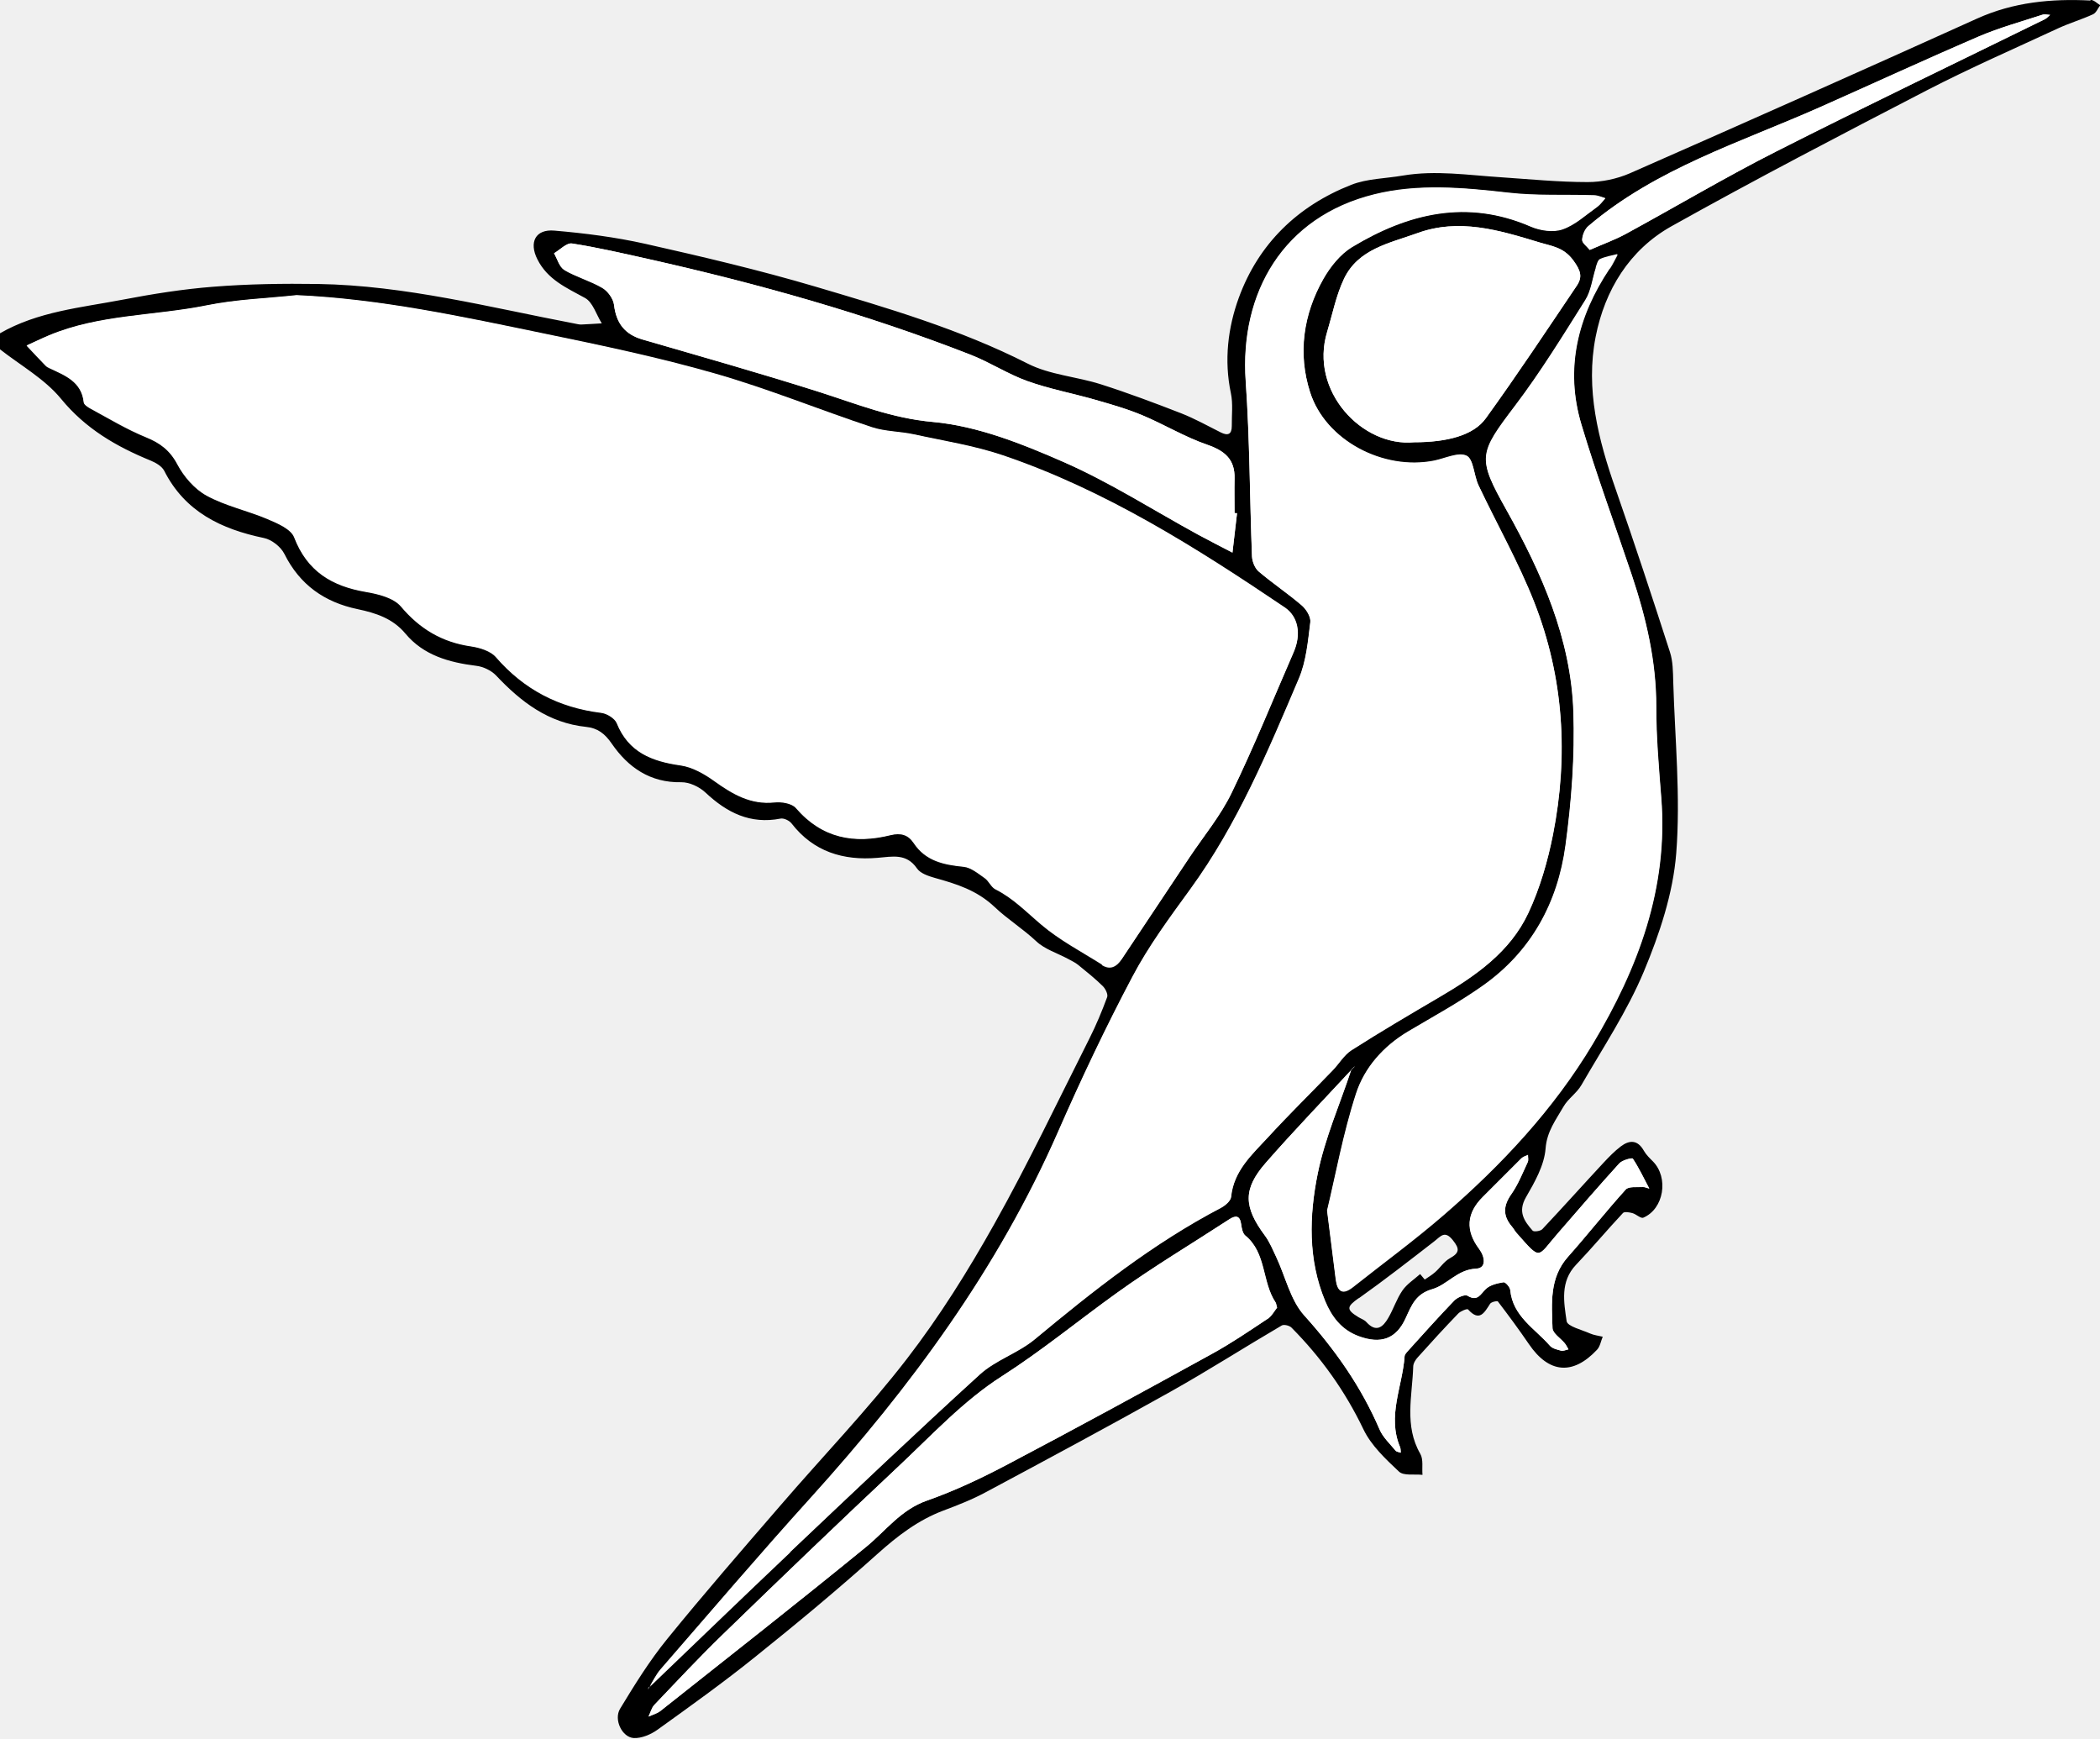
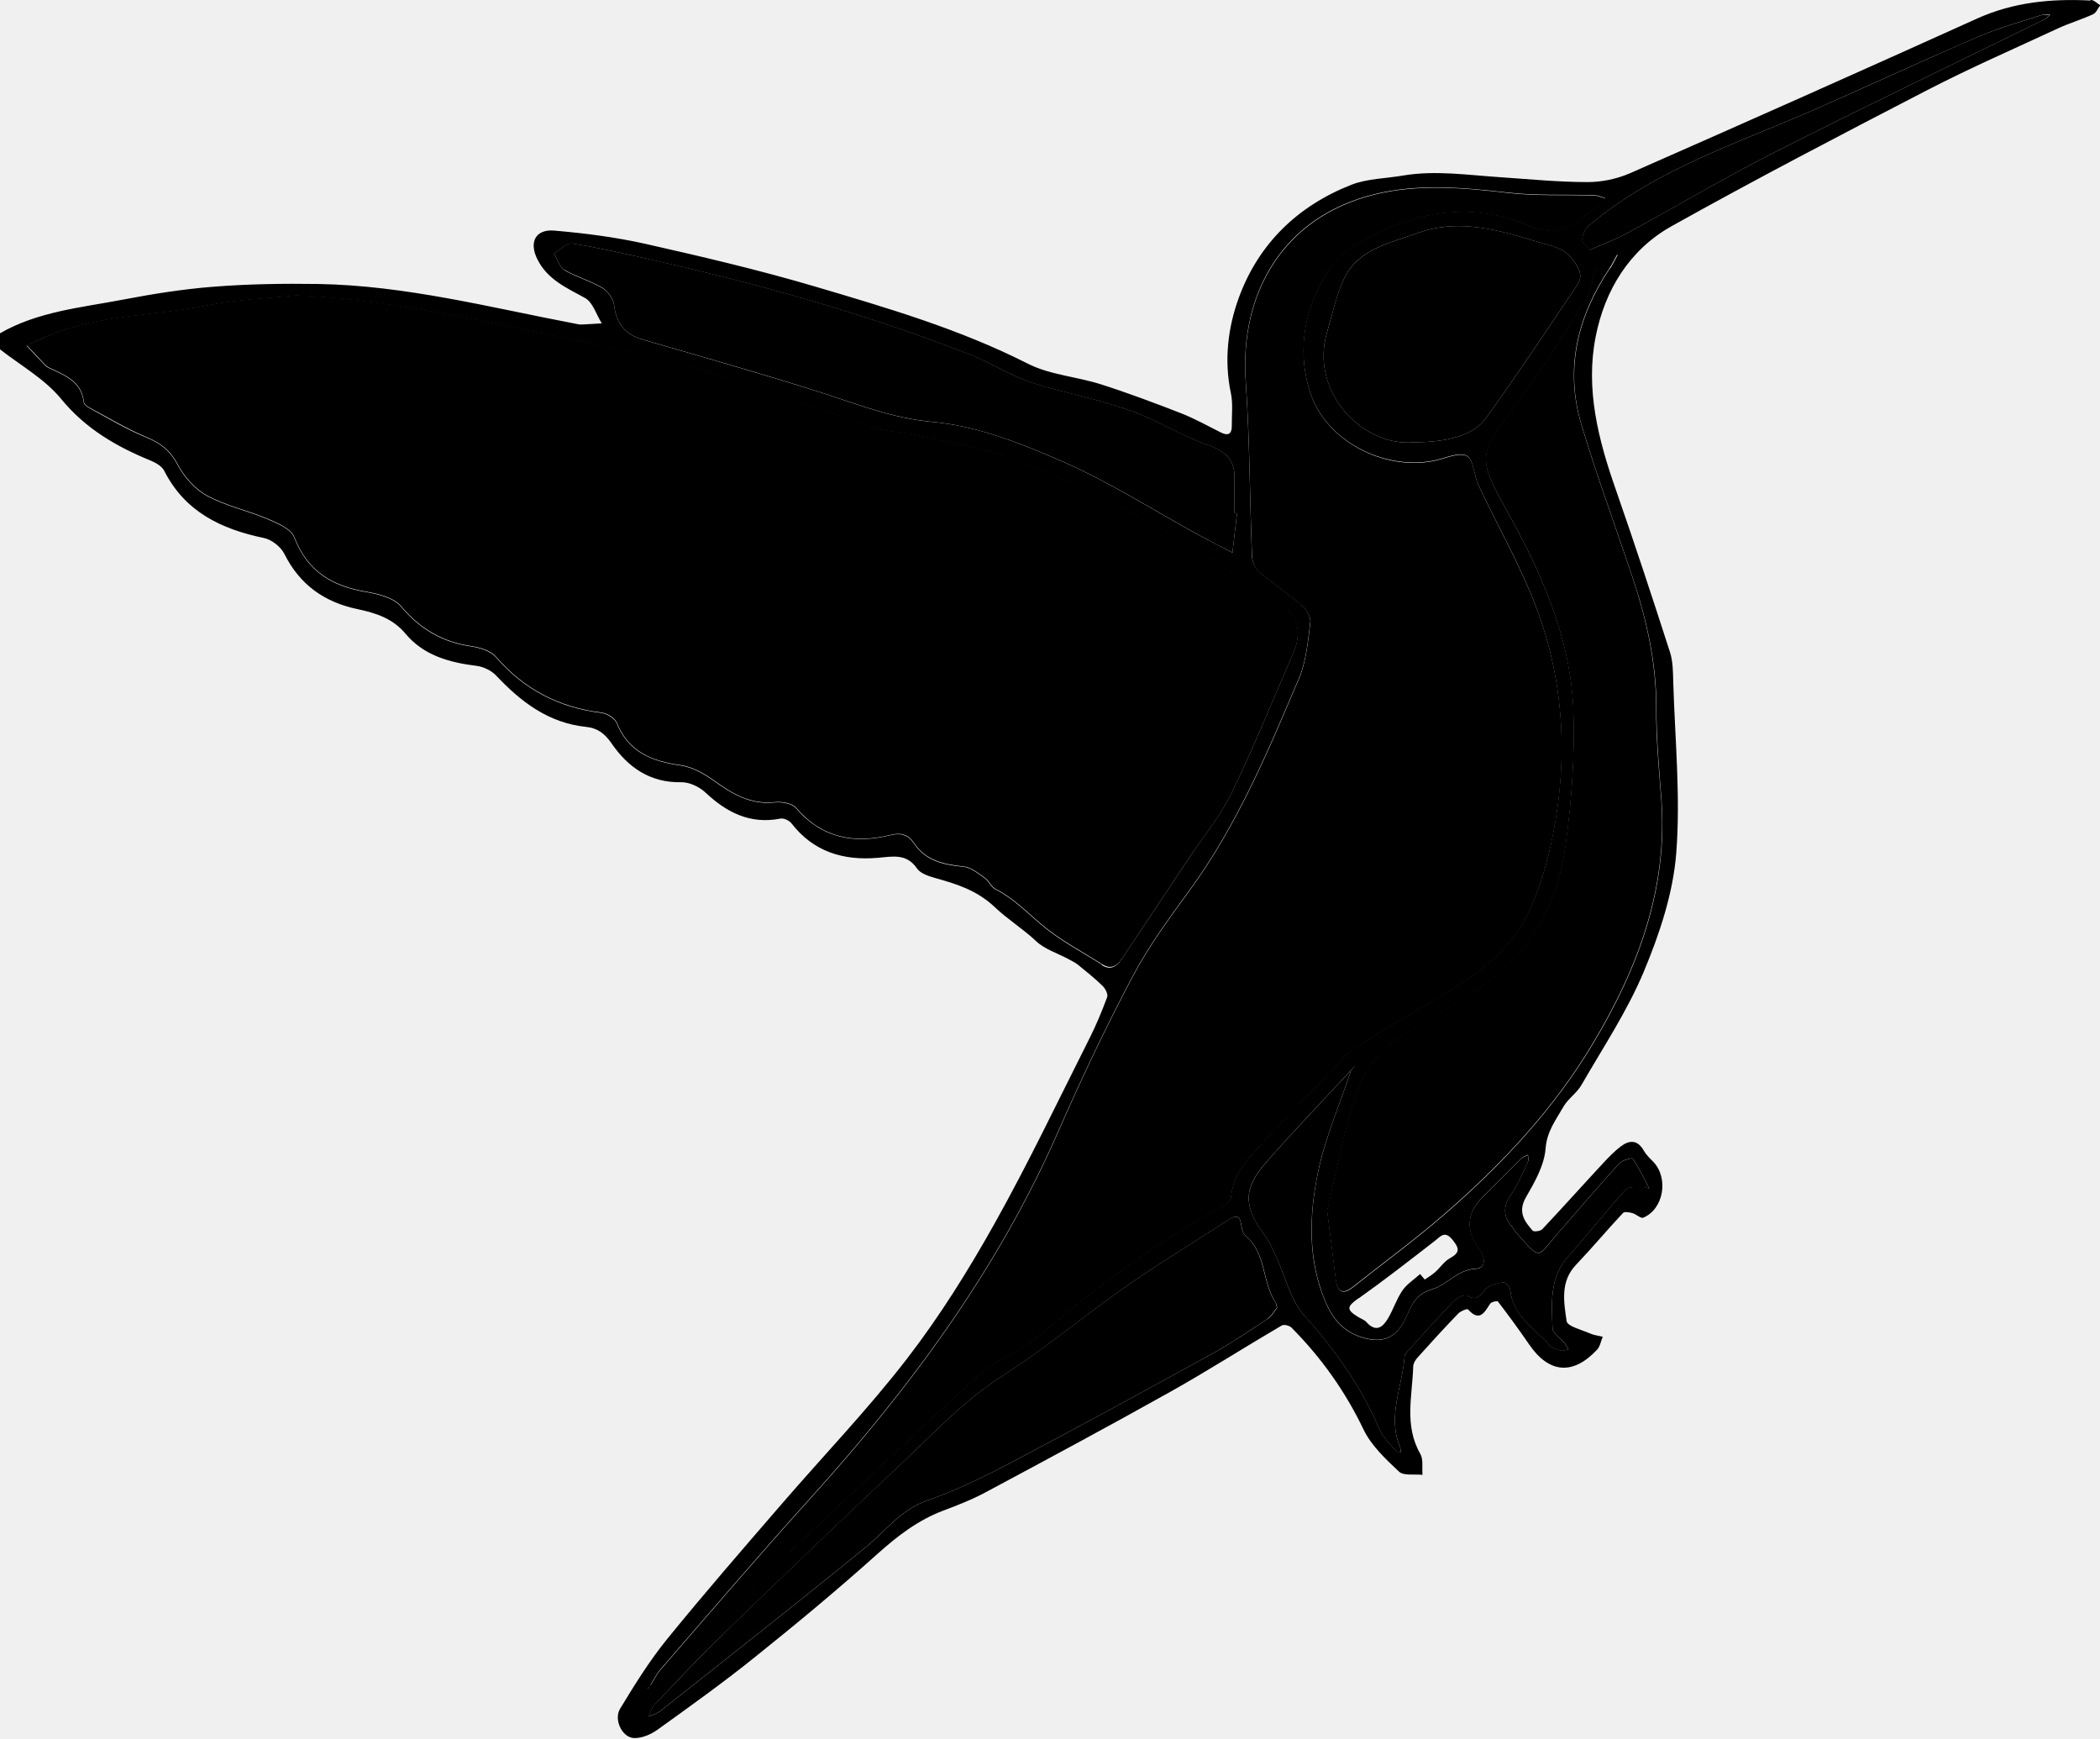
<svg xmlns="http://www.w3.org/2000/svg" id="Calque_2" viewBox="0 0 160.56 132.89">
-   <defs>
-     <style>.cls-1{fill:none;}.cls-2{fill:#fff;}</style>
-   </defs>
  <g id="Calque_1-2">
    <g>
      <path class="cls-1" d="M50.04,128.28c-.13,.22-.25,.45-.38,.66,0,0,0,0,0,0,.13-.22,.25-.44,.38-.66Z" />
      <path class="cls-1" d="M103.29,81.83c-1.09,1.17-2.19,2.34-3.28,3.51,1.09-1.17,2.19-2.33,3.28-3.51h0Z" />
      <path class="cls-1" d="M119.9,103.15h0c-.09,.02-.19,.05-.29,.08,.09-.03,.19-.06,.29-.08Z" />
      <path d="M159.82,.04c-2.98-.15-5.87,.12-8.66,1.38-8.83,3.99-17.68,7.93-26.55,11.83-.99,.43-2.14,.67-3.22,.67-2.22,0-4.43-.22-6.65-.37-2.49-.16-4.97-.55-7.47-.13-1.33,.23-2.74,.23-3.96,.71-4.09,1.61-7.08,4.5-8.59,8.62-.84,2.3-1.14,4.8-.61,7.31,.17,.8,.06,1.67,.07,2.51,0,.64-.3,.76-.84,.49-1-.5-1.98-1.05-3.02-1.46-2.03-.79-4.08-1.56-6.15-2.22-1.85-.59-3.9-.72-5.59-1.58-5.2-2.64-10.74-4.26-16.28-5.9-4.27-1.26-8.61-2.28-12.96-3.26-2.28-.51-4.62-.81-6.95-1.01-1.46-.13-1.96,.9-1.3,2.2,.78,1.55,2.22,2.17,3.64,2.95,.6,.33,.86,1.27,1.28,1.94-.53,.03-1.05,.07-1.58,.09-.16,0-.32-.04-.47-.07-6.51-1.24-12.96-2.92-19.64-3.03-2.66-.04-5.34,0-8,.21-2.32,.18-4.64,.55-6.94,.99-3.19,.61-6.49,.9-9.4,2.58v1.2c1.58,1.24,3.43,2.27,4.68,3.79,1.88,2.3,4.24,3.66,6.88,4.74,.38,.16,.83,.42,1.01,.76,1.59,3.15,4.37,4.47,7.63,5.15,.59,.12,1.29,.67,1.56,1.21,1.18,2.37,3.07,3.7,5.61,4.23,1.37,.29,2.67,.7,3.64,1.86,1.39,1.67,3.34,2.21,5.42,2.47,.53,.06,1.14,.35,1.51,.73,1.91,2.03,4.01,3.64,6.9,3.94,.86,.09,1.42,.5,1.96,1.29,1.24,1.8,2.93,2.99,5.31,2.94,.62-.01,1.38,.35,1.85,.79,1.64,1.54,3.43,2.44,5.74,1.99,.25-.05,.67,.15,.84,.37,1.68,2.17,3.96,2.85,6.57,2.63,1.13-.09,2.21-.37,3.02,.81,.26,.38,.86,.58,1.35,.72,1.68,.47,3.23,.94,4.61,2.25,.96,.91,2.15,1.65,3.16,2.6,.65,.61,1.6,.9,2.42,1.34,.27,.15,.56,.28,.79,.47,.64,.52,1.29,1.04,1.88,1.62,.2,.2,.41,.62,.33,.84-.4,1.08-.84,2.14-1.36,3.17-2.39,4.74-4.67,9.54-7.26,14.16-2,3.57-4.19,7.08-6.69,10.32-3.01,3.9-6.45,7.47-9.67,11.21-2.92,3.38-5.85,6.75-8.66,10.21-1.35,1.66-2.49,3.5-3.6,5.33-.5,.83,.15,2.19,1.05,2.24,.6,.03,1.32-.28,1.83-.65,2.52-1.81,5.05-3.62,7.47-5.57,3.17-2.54,6.3-5.14,9.32-7.85,1.54-1.38,3.11-2.59,5.05-3.32,1.12-.42,2.24-.86,3.29-1.43,4.71-2.52,9.42-5.05,14.08-7.66,2.87-1.61,5.65-3.39,8.5-5.06,.17-.1,.6,.01,.75,.17,2.26,2.28,4.09,4.84,5.49,7.76,.59,1.24,1.69,2.27,2.72,3.24,.36,.34,1.18,.18,1.8,.25-.05-.54,.08-1.18-.17-1.61-1.24-2.15-.61-4.43-.54-6.66,0-.25,.18-.54,.36-.73,1.01-1.13,2.04-2.25,3.09-3.34,.18-.18,.67-.38,.74-.31,.88,.98,1.25,.25,1.69-.43,.09-.14,.54-.24,.59-.18,.82,1.07,1.62,2.16,2.38,3.27,1.52,2.23,3.35,2.4,5.2,.43,.24-.25,.3-.67,.44-1-.32-.08-.65-.11-.95-.24-.64-.29-1.76-.55-1.81-.95-.21-1.45-.51-3.02,.72-4.31,1.23-1.29,2.37-2.66,3.59-3.96,.11-.12,.49-.05,.72,.01,.29,.08,.64,.43,.83,.35,1.58-.67,1.96-3.06,.74-4.3-.25-.25-.52-.51-.69-.81-.48-.86-1.11-.84-1.78-.33-.47,.36-.89,.79-1.3,1.23-1.57,1.69-3.11,3.41-4.69,5.09-.14,.15-.65,.22-.74,.11-.64-.73-1.15-1.44-.51-2.55,.67-1.16,1.4-2.44,1.5-3.72,.1-1.33,.8-2.21,1.37-3.21,.35-.61,1.02-1.04,1.37-1.65,1.65-2.86,3.5-5.64,4.77-8.67,1.2-2.87,2.24-5.98,2.48-9.05,.34-4.34-.1-8.75-.23-13.13-.02-.75-.02-1.54-.25-2.25-1.34-4.16-2.71-8.32-4.15-12.45-1.33-3.79-2.32-7.66-1.53-11.66,.7-3.56,2.58-6.64,5.79-8.44,6.44-3.6,12.99-7.01,19.54-10.4,3.29-1.7,6.68-3.18,10.04-4.74,.87-.4,1.79-.67,2.66-1.07,.24-.11,.37-.46,.55-.69-.24-.14-.48-.4-.73-.41ZM43.14,20.63c-.38-.22-.52-.83-.78-1.26,.46-.27,.96-.81,1.37-.75,1.97,.3,3.91,.75,5.85,1.19,8.38,1.88,16.63,4.19,24.64,7.32,1.48,.58,2.84,1.47,4.33,2.01,1.67,.6,3.44,.93,5.16,1.42,1.21,.35,2.44,.69,3.6,1.18,1.68,.7,3.26,1.67,4.98,2.26,1.36,.47,2.14,1.12,2.1,2.6-.02,.88,0,1.75,0,2.63,.06,0,.12,0,.19,.01-.12,1-.23,2.01-.35,3.01-.87-.46-1.75-.9-2.62-1.37-3.43-1.87-6.74-4-10.3-5.56-3.19-1.4-6.59-2.76-10-3.06-3.13-.28-5.82-1.38-8.67-2.29-4.48-1.42-9-2.7-13.51-4.01-1.34-.39-2.01-1.23-2.18-2.63-.06-.48-.47-1.06-.9-1.31-.92-.54-1.99-.83-2.91-1.37Zm41.12,53.12c-1.57-.99-3.24-1.86-4.64-3.05-1.14-.96-2.16-2.03-3.52-2.71-.33-.17-.5-.63-.81-.85-.5-.35-1.05-.81-1.61-.87-1.52-.15-2.91-.43-3.83-1.82-.42-.63-.98-.79-1.76-.6-2.79,.69-5.25,.24-7.24-2.07-.31-.36-1.1-.49-1.64-.43-1.82,.19-3.2-.63-4.6-1.63-.76-.55-1.68-1.07-2.58-1.2-2.19-.31-3.98-1-4.88-3.23-.15-.37-.76-.74-1.19-.79-3.24-.4-5.9-1.78-8.05-4.26-.41-.47-1.23-.72-1.9-.82-2.21-.32-3.91-1.33-5.36-3.05-.56-.66-1.73-.95-2.67-1.11-2.6-.44-4.49-1.57-5.49-4.17-.24-.64-1.28-1.08-2.04-1.4-1.53-.65-3.2-1-4.65-1.79-.92-.5-1.74-1.45-2.24-2.39-.57-1.08-1.32-1.64-2.41-2.08-1.47-.6-2.84-1.43-4.24-2.19-.2-.11-.49-.3-.51-.47-.17-1.6-1.44-2.06-2.63-2.62-.11-.05-.22-.11-.3-.2-.49-.5-.96-1.01-1.44-1.52,.57-.26,1.13-.54,1.7-.77,3.85-1.61,8.04-1.48,12.05-2.29,2.25-.46,4.58-.53,6.88-.78,6.45,.29,12.7,1.65,18.94,2.94,4.37,.9,8.75,1.83,13.04,3.05,4.05,1.16,7.98,2.77,11.99,4.1,1.02,.34,2.16,.32,3.22,.55,2.29,.5,4.63,.86,6.83,1.61,7.82,2.66,14.74,7.04,21.53,11.62,1.05,.71,1.28,2.06,.68,3.43-1.56,3.58-3.02,7.22-4.73,10.73-.85,1.76-2.15,3.31-3.24,4.96-1.72,2.59-3.45,5.17-5.17,7.76-.39,.58-.86,.85-1.51,.44Zm-34.65,55.24l.05-.05c.13-.22,.25-.44,.38-.66,.14-.24,.29-.47,.47-.68,3.82-4.4,7.6-8.83,11.51-13.15,7.62-8.43,14.29-17.47,18.88-27.95,1.76-4.01,3.64-7.99,5.69-11.86,1.24-2.35,2.85-4.52,4.42-6.68,3.6-4.95,5.93-10.54,8.3-16.11,.56-1.32,.69-2.85,.87-4.3,.05-.4-.31-.99-.66-1.29-1.06-.91-2.23-1.68-3.29-2.59-.29-.25-.49-.75-.51-1.14-.17-4.46-.17-8.93-.48-13.39-.47-6.78,2.87-12.57,9.83-14.29,3.33-.83,6.8-.52,10.23-.13,2.17,.25,4.38,.13,6.57,.2,.29,0,.58,.14,.86,.22-.21,.22-.39,.48-.63,.66-.86,.61-1.68,1.38-2.64,1.71-.71,.24-1.71,.1-2.43-.21-4.88-2.12-9.38-1.01-13.67,1.57-.9,.54-1.66,1.5-2.19,2.44-1.54,2.72-1.96,5.7-1.01,8.66,1.18,3.69,5.59,6,9.47,5.24,.85-.17,1.87-.68,2.5-.38,.53,.26,.55,1.49,.9,2.24,1.41,2.99,3.07,5.89,4.27,8.96,2.25,5.74,2.62,11.73,1.43,17.76-.4,2.05-1,4.12-1.89,6-1.39,2.96-4.01,4.79-6.77,6.4-2.26,1.33-4.52,2.66-6.74,4.07-.58,.37-.96,1.05-1.46,1.56-1.63,1.69-3.32,3.34-4.91,5.08-1.22,1.34-2.64,2.57-2.84,4.58-.03,.3-.44,.66-.77,.83-5.2,2.72-9.76,6.33-14.25,10.06-1.27,1.05-2.98,1.58-4.19,2.68-4.9,4.46-9.7,9.03-14.51,13.58-3.6,3.41-7.17,6.86-10.75,10.29-.01,.02-.02,.04-.04,.06-.03,.06-.05,.12-.08,.17,.02-.06,.04-.12,.06-.19ZM120.55,21.85c-2.29,3.4-4.55,6.81-6.95,10.13-.95,1.32-2.99,1.83-5.48,1.83-3.97,.38-8.02-3.92-6.65-8.44,.41-1.36,.69-2.79,1.29-4.06,1.09-2.29,3.49-2.72,5.59-3.48,3.2-1.17,6.27-.23,9.34,.7,.97,.3,1.87,.37,2.61,1.39,.56,.77,.71,1.25,.25,1.93Zm-23.66,78.99c-1.39,.93-2.78,1.87-4.24,2.67-5.17,2.84-10.35,5.67-15.57,8.42-2.01,1.06-4.08,2.04-6.21,2.79-2,.7-3.14,2.31-4.66,3.55-5.19,4.24-10.46,8.37-15.71,12.53-.26,.2-.6,.29-.91,.43,.15-.3,.23-.67,.45-.9,1.73-1.82,3.44-3.66,5.25-5.4,4.41-4.27,8.84-8.53,13.32-12.74,2.58-2.42,5.05-5.1,8-6.98,3.07-1.96,5.85-4.26,8.79-6.37,2.78-2,5.73-3.76,8.6-5.63,.48-.31,.8-.3,.9,.38,.04,.3,.11,.7,.32,.87,1.63,1.33,1.26,3.54,2.32,5.12,.04,.06,.04,.15,.11,.39-.2,.25-.41,.66-.75,.88Zm19.91-11.99c-.39,.83-.73,1.7-1.25,2.44-.63,.89-.66,1.66,.05,2.48,.13,.15,.22,.34,.35,.48,1.91,2.16,1.54,1.88,3.15,.04,1.56-1.8,3.11-3.6,4.71-5.36,.23-.25,.98-.44,1.03-.36,.48,.72,.85,1.52,1.26,2.29-.17-.04-.34-.13-.5-.12-.44,.03-1.07-.07-1.3,.19-1.52,1.68-2.92,3.46-4.42,5.15-1.43,1.61-1.24,3.56-1.18,5.45,.01,.4,.62,.77,.94,1.16,.11,.14,.19,.31,.28,.46h0c-.09,.02-.19,.05-.29,.08-.09,.03-.19,.04-.27,.02-.3-.08-.67-.16-.86-.38-1.14-1.31-2.83-2.24-3.03-4.25-.02-.23-.37-.62-.51-.6-.47,.07-1.02,.2-1.35,.51-.43,.41-.63,.99-1.41,.52-.2-.12-.78,.13-1.01,.37-1.22,1.26-2.38,2.57-3.56,3.87-.1,.12-.23,.26-.24,.4-.16,2.3-1.34,4.56-.35,6.92,.06,.13,.04,.29,.06,.44-.14-.05-.32-.06-.4-.16-.43-.52-.96-1.01-1.22-1.61-1.4-3.26-3.38-6.08-5.76-8.72-1.06-1.17-1.43-2.95-2.13-4.44-.27-.57-.51-1.17-.88-1.67-1.62-2.18-1.7-3.54,.06-5.55,1.06-1.21,2.15-2.4,3.25-3.58,1.09-1.17,2.19-2.33,3.28-3.51,0-.01,0-.02,.01-.03,.08-.08,.17-.17,.25-.25h.01s-.01,0-.01,0c0,0,.01,.01,.01,.01h0s-.08,.08-.12,.12c-.04,.04-.08,.08-.12,.12,0,0-.01,.02-.02,.02-.43,1.31-.93,2.6-1.39,3.9-.46,1.31-.88,2.63-1.16,3.98-.66,3.24-.76,6.59,.56,9.77,.5,1.2,1.24,2.2,2.56,2.69,1.68,.62,2.87,.24,3.61-1.4,.44-.97,.76-1.83,2.01-2.19,1.16-.33,1.92-1.51,3.36-1.57,.82-.04,.68-.92,.24-1.51q-1.59-2.13,.28-3.98c.99-.98,1.97-1.98,2.96-2.96,.12-.12,.33-.17,.49-.25,0,.19,.06,.4-.02,.55Zm-12.91,10.4c1.97-1.4,3.87-2.88,5.78-4.36,.48-.37,.79-.86,1.41-.08,.55,.68,.5,.98-.24,1.39-.43,.24-.73,.72-1.12,1.06-.24,.21-.52,.38-.79,.56-.12-.14-.24-.28-.35-.42-.46,.41-1.01,.76-1.35,1.25-.45,.65-.69,1.43-1.09,2.11-.41,.71-.93,1.13-1.67,.31-.15-.17-.4-.25-.6-.37-.97-.59-.9-.81,.01-1.46ZM123.08,20.53c-2.45,3.67-3.45,7.65-2.16,11.94,1.16,3.88,2.57,7.68,3.86,11.53,1.09,3.26,1.87,6.57,1.86,10.06,0,2.31,.2,4.62,.38,6.92,.55,6.91-1.77,13.05-5.22,18.81-3.01,5.03-7,9.29-11.42,13.11-2.23,1.93-4.61,3.67-6.92,5.5-.82,.65-1.2,.35-1.32-.58-.2-1.57-.4-3.15-.66-5.25,.65-2.71,1.23-5.89,2.21-8.93,.65-2.01,2.1-3.65,4-4.77,1.92-1.14,3.89-2.21,5.71-3.5,3.69-2.61,5.72-6.34,6.31-10.73,.45-3.38,.71-6.82,.6-10.22-.19-5.58-2.42-10.59-5.11-15.4-2.26-4.03-2.13-4.31,.66-7.99,1.94-2.57,3.64-5.33,5.36-8.06,.45-.71,.54-1.64,.81-2.47,.08-.23,.16-.56,.33-.65,.41-.19,.88-.26,1.33-.38-.2,.36-.37,.74-.6,1.08ZM156.34,1.47c-6.84,3.36-13.71,6.65-20.5,10.09-3.91,1.98-7.68,4.22-11.53,6.32-.83,.45-1.74,.78-2.75,1.22-.23-.28-.59-.53-.58-.77,.01-.36,.2-.82,.47-1.05,5.19-4.42,11.65-6.4,17.73-9.1,4.04-1.8,8.06-3.65,12.13-5.4,1.57-.67,3.23-1.13,4.86-1.66,.17-.06,.39,0,.59,.01-.13,.11-.25,.26-.4,.33Z" />
      <path d="M103.3,81.79s.01,.01,.01,.01h0s-.01-.01-.01-.01c.08-.08,.17-.17,.25-.25-.08,.08-.17,.17-.25,.25,0,.01,0,.02-.01,.03,0,0,0,0,0,0,0-.01,0-.02,.01-.03Z" />
      <polygon points="103.29 81.83 103.29 81.83 103.29 81.83 103.29 81.83 103.29 81.83" />
      <path d="M103.56,81.56h0s-.08,.08-.12,.12c.04-.04,.08-.08,.12-.12Z" />
      <path class="cls-2" d="M85.77,73.31c1.72-2.59,3.45-5.17,5.17-7.76,1.1-1.64,2.39-3.19,3.24-4.96,1.7-3.51,3.17-7.15,4.73-10.73,.6-1.37,.37-2.72-.68-3.43-6.79-4.58-13.71-8.96-21.53-11.62-2.21-.75-4.55-1.11-6.83-1.61-1.06-.23-2.2-.21-3.22-.55-4.01-1.33-7.93-2.94-11.99-4.1-4.29-1.23-8.67-2.15-13.04-3.05-6.25-1.29-12.49-2.65-18.94-2.94-2.3,.25-4.63,.32-6.88,.78-4.01,.81-8.2,.68-12.05,2.29-.57,.24-1.13,.52-1.7,.77,.48,.51,.96,1.02,1.44,1.52,.08,.08,.19,.15,.3,.2,1.18,.56,2.46,1.02,2.63,2.62,.02,.18,.31,.37,.51,.47,1.4,.75,2.78,1.58,4.24,2.19,1.09,.45,1.84,1,2.41,2.08,.5,.94,1.32,1.89,2.24,2.39,1.44,.79,3.12,1.14,4.65,1.79,.76,.32,1.79,.76,2.04,1.4,.99,2.6,2.89,3.73,5.49,4.17,.94,.16,2.11,.45,2.67,1.11,1.45,1.72,3.16,2.73,5.36,3.05,.67,.1,1.49,.34,1.9,.82,2.15,2.48,4.81,3.86,8.05,4.26,.44,.05,1.04,.42,1.19,.79,.9,2.23,2.69,2.93,4.88,3.23,.9,.13,1.82,.65,2.58,1.2,1.39,1,2.77,1.82,4.6,1.63,.54-.06,1.33,.07,1.64,.43,1.98,2.31,4.44,2.77,7.24,2.07,.78-.19,1.34-.03,1.76,.6,.92,1.39,2.31,1.66,3.83,1.82,.56,.06,1.11,.52,1.61,.87,.32,.22,.48,.68,.81,.85,1.36,.68,2.38,1.75,3.52,2.71,1.4,1.19,3.08,2.06,4.64,3.05,.65,.41,1.12,.14,1.51-.44Z" />
      <path class="cls-2" d="M60.41,118.66c4.81-4.55,9.61-9.12,14.51-13.58,1.21-1.1,2.92-1.63,4.19-2.68,4.49-3.73,9.05-7.34,14.25-10.06,.32-.17,.74-.53,.77-.83,.2-2.01,1.61-3.25,2.84-4.58,1.59-1.73,3.27-3.38,4.91-5.08,.5-.51,.88-1.19,1.46-1.56,2.21-1.41,4.47-2.74,6.74-4.07,2.76-1.62,5.38-3.44,6.77-6.4,.88-1.88,1.48-3.95,1.89-6,1.19-6.03,.83-12.02-1.43-17.76-1.21-3.07-2.86-5.97-4.27-8.96-.35-.75-.37-1.98-.9-2.24-.62-.3-1.65,.21-2.5,.38-3.88,.77-8.29-1.55-9.47-5.24-.95-2.97-.52-5.95,1.01-8.66,.53-.93,1.29-1.89,2.19-2.44,4.29-2.59,8.79-3.69,13.67-1.57,.72,.31,1.72,.46,2.43,.21,.96-.33,1.78-1.1,2.64-1.71,.24-.17,.42-.43,.63-.66-.29-.08-.57-.21-.86-.22-2.19-.07-4.4,.05-6.57-.2-3.43-.4-6.9-.7-10.23,.13-6.95,1.72-10.3,7.52-9.83,14.29,.31,4.45,.3,8.92,.48,13.39,.02,.39,.22,.9,.51,1.14,1.06,.9,2.23,1.68,3.29,2.59,.35,.3,.71,.88,.66,1.29-.18,1.45-.31,2.97-.87,4.3-2.36,5.57-4.7,11.16-8.3,16.11-1.57,2.16-3.18,4.33-4.42,6.68-2.05,3.87-3.93,7.84-5.69,11.86-4.59,10.48-11.26,19.52-18.88,27.95-3.91,4.32-7.69,8.75-11.51,13.15-.18,.21-.33,.44-.47,.68-.13,.22-.25,.45-.38,.66,3.58-3.43,7.15-6.88,10.75-10.29Z" />
      <path class="cls-2" d="M49.63,129.01h0s.02-.04,.04-.06c0,0,0,0,0,0-.01,.02-.02,.04-.03,.06h0Z" />
      <path class="cls-2" d="M49.63,129.01s.02-.04,.03-.06l-.05,.05s.02,.01,.02,.01h0Z" />
      <path class="cls-2" d="M122.01,20.47c-.27,.83-.36,1.76-.81,2.47-1.72,2.73-3.41,5.49-5.36,8.06-2.79,3.68-2.92,3.96-.66,7.99,2.69,4.81,4.92,9.82,5.11,15.4,.12,3.4-.14,6.85-.6,10.22-.59,4.39-2.62,8.12-6.31,10.73-1.82,1.29-3.79,2.36-5.71,3.5-1.9,1.13-3.35,2.76-4,4.77-.99,3.05-1.56,6.23-2.21,8.93,.27,2.11,.46,3.68,.66,5.25,.12,.93,.5,1.23,1.32,.58,2.31-1.83,4.69-3.57,6.92-5.5,4.42-3.82,8.42-8.08,11.42-13.11,3.45-5.76,5.77-11.9,5.22-18.81-.18-2.3-.39-4.61-.38-6.92,0-3.48-.77-6.79-1.86-10.06-1.29-3.84-2.7-7.65-3.86-11.53-1.29-4.29-.29-8.27,2.16-11.94,.23-.34,.4-.72,.6-1.08-.45,.12-.92,.19-1.33,.38-.17,.08-.25,.41-.33,.65Z" />
      <path class="cls-2" d="M46.95,23.32c.17,1.4,.84,2.25,2.18,2.63,4.51,1.31,9.03,2.58,13.51,4.01,2.86,.91,5.55,2.01,8.67,2.29,3.4,.31,6.81,1.66,10,3.06,3.56,1.56,6.88,3.69,10.3,5.56,.86,.47,1.74,.92,2.62,1.37,.12-1,.23-2.01,.35-3.01-.06,0-.12,0-.19-.01,0-.88-.02-1.75,0-2.63,.04-1.48-.75-2.13-2.1-2.6-1.71-.59-3.3-1.56-4.98-2.26-1.16-.48-2.38-.83-3.6-1.18-1.71-.49-3.48-.82-5.16-1.42-1.49-.53-2.85-1.43-4.33-2.01-8.01-3.13-16.26-5.44-24.64-7.32-1.94-.43-3.89-.88-5.85-1.19-.41-.06-.91,.48-1.37,.75,.25,.43,.4,1.04,.78,1.26,.92,.54,1.99,.83,2.91,1.37,.42,.25,.84,.83,.9,1.31Z" />
      <path class="cls-2" d="M95.21,94.46c-.21-.17-.28-.57-.32-.87-.09-.67-.41-.69-.9-.38-2.87,1.87-5.82,3.63-8.6,5.63-2.94,2.11-5.72,4.4-8.79,6.37-2.95,1.88-5.41,4.56-8,6.98-4.48,4.2-8.91,8.46-13.32,12.74-1.8,1.75-3.52,3.59-5.25,5.4-.22,.23-.3,.59-.45,.9,.3-.14,.65-.23,.91-.43,5.25-4.16,10.52-8.29,15.71-12.53,1.52-1.24,2.66-2.85,4.66-3.55,2.14-.75,4.21-1.73,6.21-2.79,5.22-2.75,10.4-5.57,15.57-8.42,1.46-.8,2.85-1.75,4.24-2.67,.33-.22,.54-.63,.75-.88-.07-.24-.07-.33-.11-.39-1.06-1.57-.69-3.79-2.32-5.12Z" />
      <path class="cls-2" d="M117.69,18.53c-3.07-.94-6.14-1.87-9.34-.7-2.1,.76-4.5,1.2-5.59,3.48-.61,1.27-.88,2.7-1.29,4.06-1.38,4.52,2.68,8.82,6.65,8.44,2.49,0,4.53-.51,5.48-1.83,2.4-3.32,4.66-6.74,6.95-10.13,.46-.68,.31-1.15-.25-1.93-.74-1.02-1.64-1.1-2.61-1.39Z" />
      <path class="cls-2" d="M116.33,88.55c-.99,.98-1.97,1.98-2.96,2.96q-1.88,1.86-.28,3.98c.44,.59,.58,1.47-.24,1.51-1.43,.06-2.2,1.24-3.36,1.57-1.24,.36-1.57,1.22-2.01,2.19-.74,1.64-1.93,2.02-3.61,1.4-1.32-.49-2.06-1.49-2.56-2.69-1.33-3.18-1.22-6.53-.56-9.77,.27-1.35,.7-2.67,1.16-3.98,.46-1.3,.95-2.59,1.39-3.9-1.09,1.17-2.19,2.34-3.28,3.51-1.1,1.18-2.19,2.36-3.25,3.58-1.75,2.01-1.68,3.37-.06,5.55,.37,.5,.61,1.1,.88,1.67,.7,1.49,1.08,3.27,2.13,4.44,2.38,2.64,4.36,5.46,5.76,8.72,.26,.6,.79,1.09,1.22,1.61,.08,.1,.26,.11,.4,.16-.02-.15,0-.31-.06-.44-.99-2.36,.19-4.62,.35-6.92,0-.14,.14-.29,.24-.4,1.18-1.3,2.34-2.61,3.56-3.87,.23-.24,.81-.49,1.01-.37,.78,.47,.98-.11,1.41-.52,.32-.31,.88-.43,1.35-.51,.14-.02,.49,.37,.51,.6,.19,2.01,1.88,2.93,3.03,4.25,.19,.22,.56,.3,.86,.38,.08,.02,.18,0,.27-.02,.09-.03,.19-.06,.29-.08-.09-.15-.17-.32-.28-.46-.32-.39-.92-.76-.94-1.16-.06-1.9-.25-3.84,1.18-5.45,1.5-1.69,2.9-3.47,4.42-5.15,.23-.25,.85-.16,1.3-.19,.16-.01,.33,.08,.5,.12-.41-.77-.78-1.56-1.26-2.29-.05-.08-.8,.11-1.03,.36-1.6,1.76-3.15,3.56-4.71,5.36-1.6,1.85-1.24,2.12-3.15-.04-.13-.15-.22-.33-.35-.48-.7-.82-.68-1.59-.05-2.48,.52-.74,.86-1.61,1.25-2.44,.07-.15,.01-.37,.02-.55-.17,.08-.37,.13-.49,.25Z" />
      <path class="cls-2" d="M103.31,81.8s-.01,.02-.02,.02c0,0,0,0,0,0,0,0,.01-.02,.02-.02h0s0,0,0,0Z" />
      <path class="cls-2" d="M119.9,103.15c-.09-.15-.17-.32-.28-.46,.11,.14,.19,.31,.28,.46h0Z" />
      <path class="cls-2" d="M101.9,85.73c.46-1.3,.95-2.59,1.39-3.9,0,0,0,0,0,0-.43,1.31-.93,2.6-1.39,3.9Z" />
      <path class="cls-2" d="M103.31,81.8s-.01-.01-.01-.01c0,.01,0,.02-.01,.03,0,0,.01-.02,.02-.02h0Z" />
      <path class="cls-2" d="M156.15,1.13c-1.63,.54-3.29,.99-4.86,1.66-4.07,1.75-8.08,3.61-12.13,5.4-6.08,2.7-12.54,4.68-17.73,9.1-.27,.23-.45,.69-.47,1.05,0,.24,.36,.49,.58,.77,1.01-.45,1.92-.77,2.75-1.22,3.85-2.09,7.62-4.34,11.53-6.32,6.79-3.44,13.66-6.73,20.5-10.09,.15-.07,.27-.22,.4-.33-.2,0-.41-.07-.59-.01Z" />
      <path class="cls-2" d="M49.61,128.99c-.02,.06-.04,.12-.06,.19l.08-.17s-.02-.01-.02-.01Z" />
      <path class="cls-2" d="M49.63,129.01l-.08,.17c.03-.06,.05-.12,.08-.17h0Z" />
      <path class="cls-2" d="M103.31,81.8s.08-.08,.12-.12c.04-.04,.08-.08,.12-.12,0,0-.01-.01-.01-.01-.08,.08-.17,.17-.25,.25,0,0,.01,.01,.01,.01Z" />
      <polygon class="cls-2" points="103.56 81.56 103.55 81.55 103.56 81.56 103.56 81.56" />
      <path class="cls-2" d="M103.31,81.8s.08-.08,.12-.12c-.04,.04-.08,.08-.12,.12h0Z" />
    </g>
  </g>
</svg>
